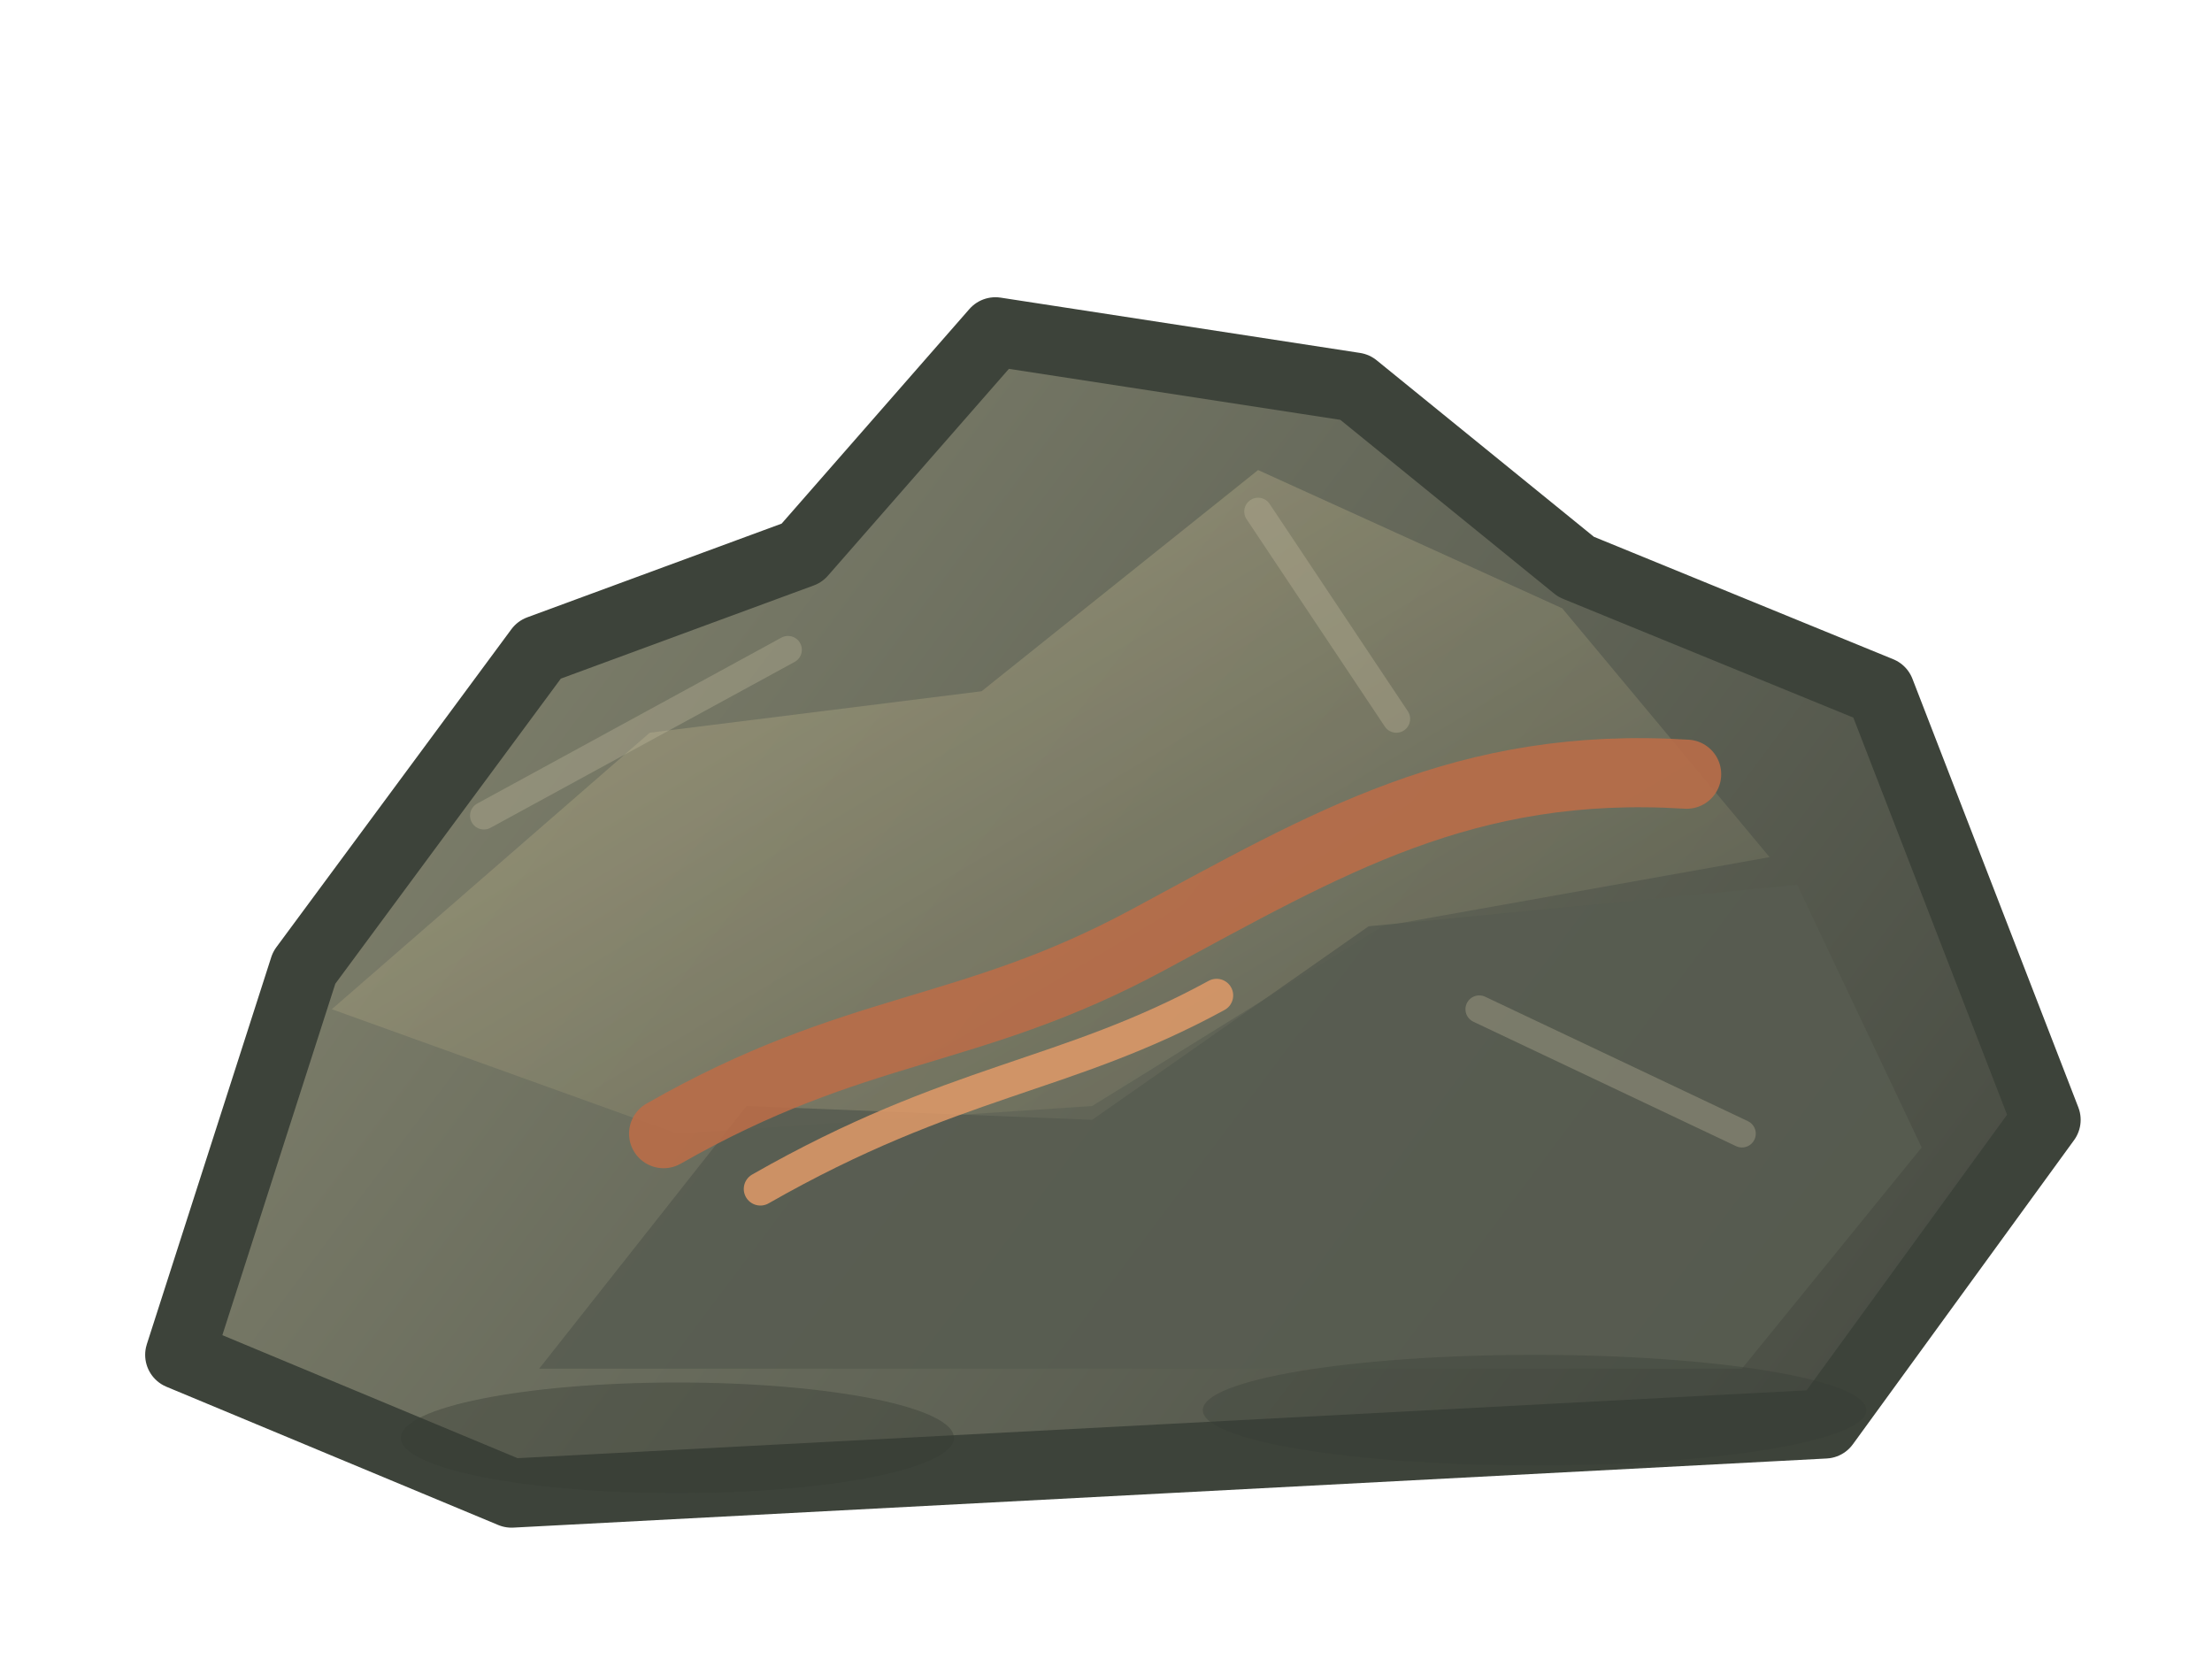
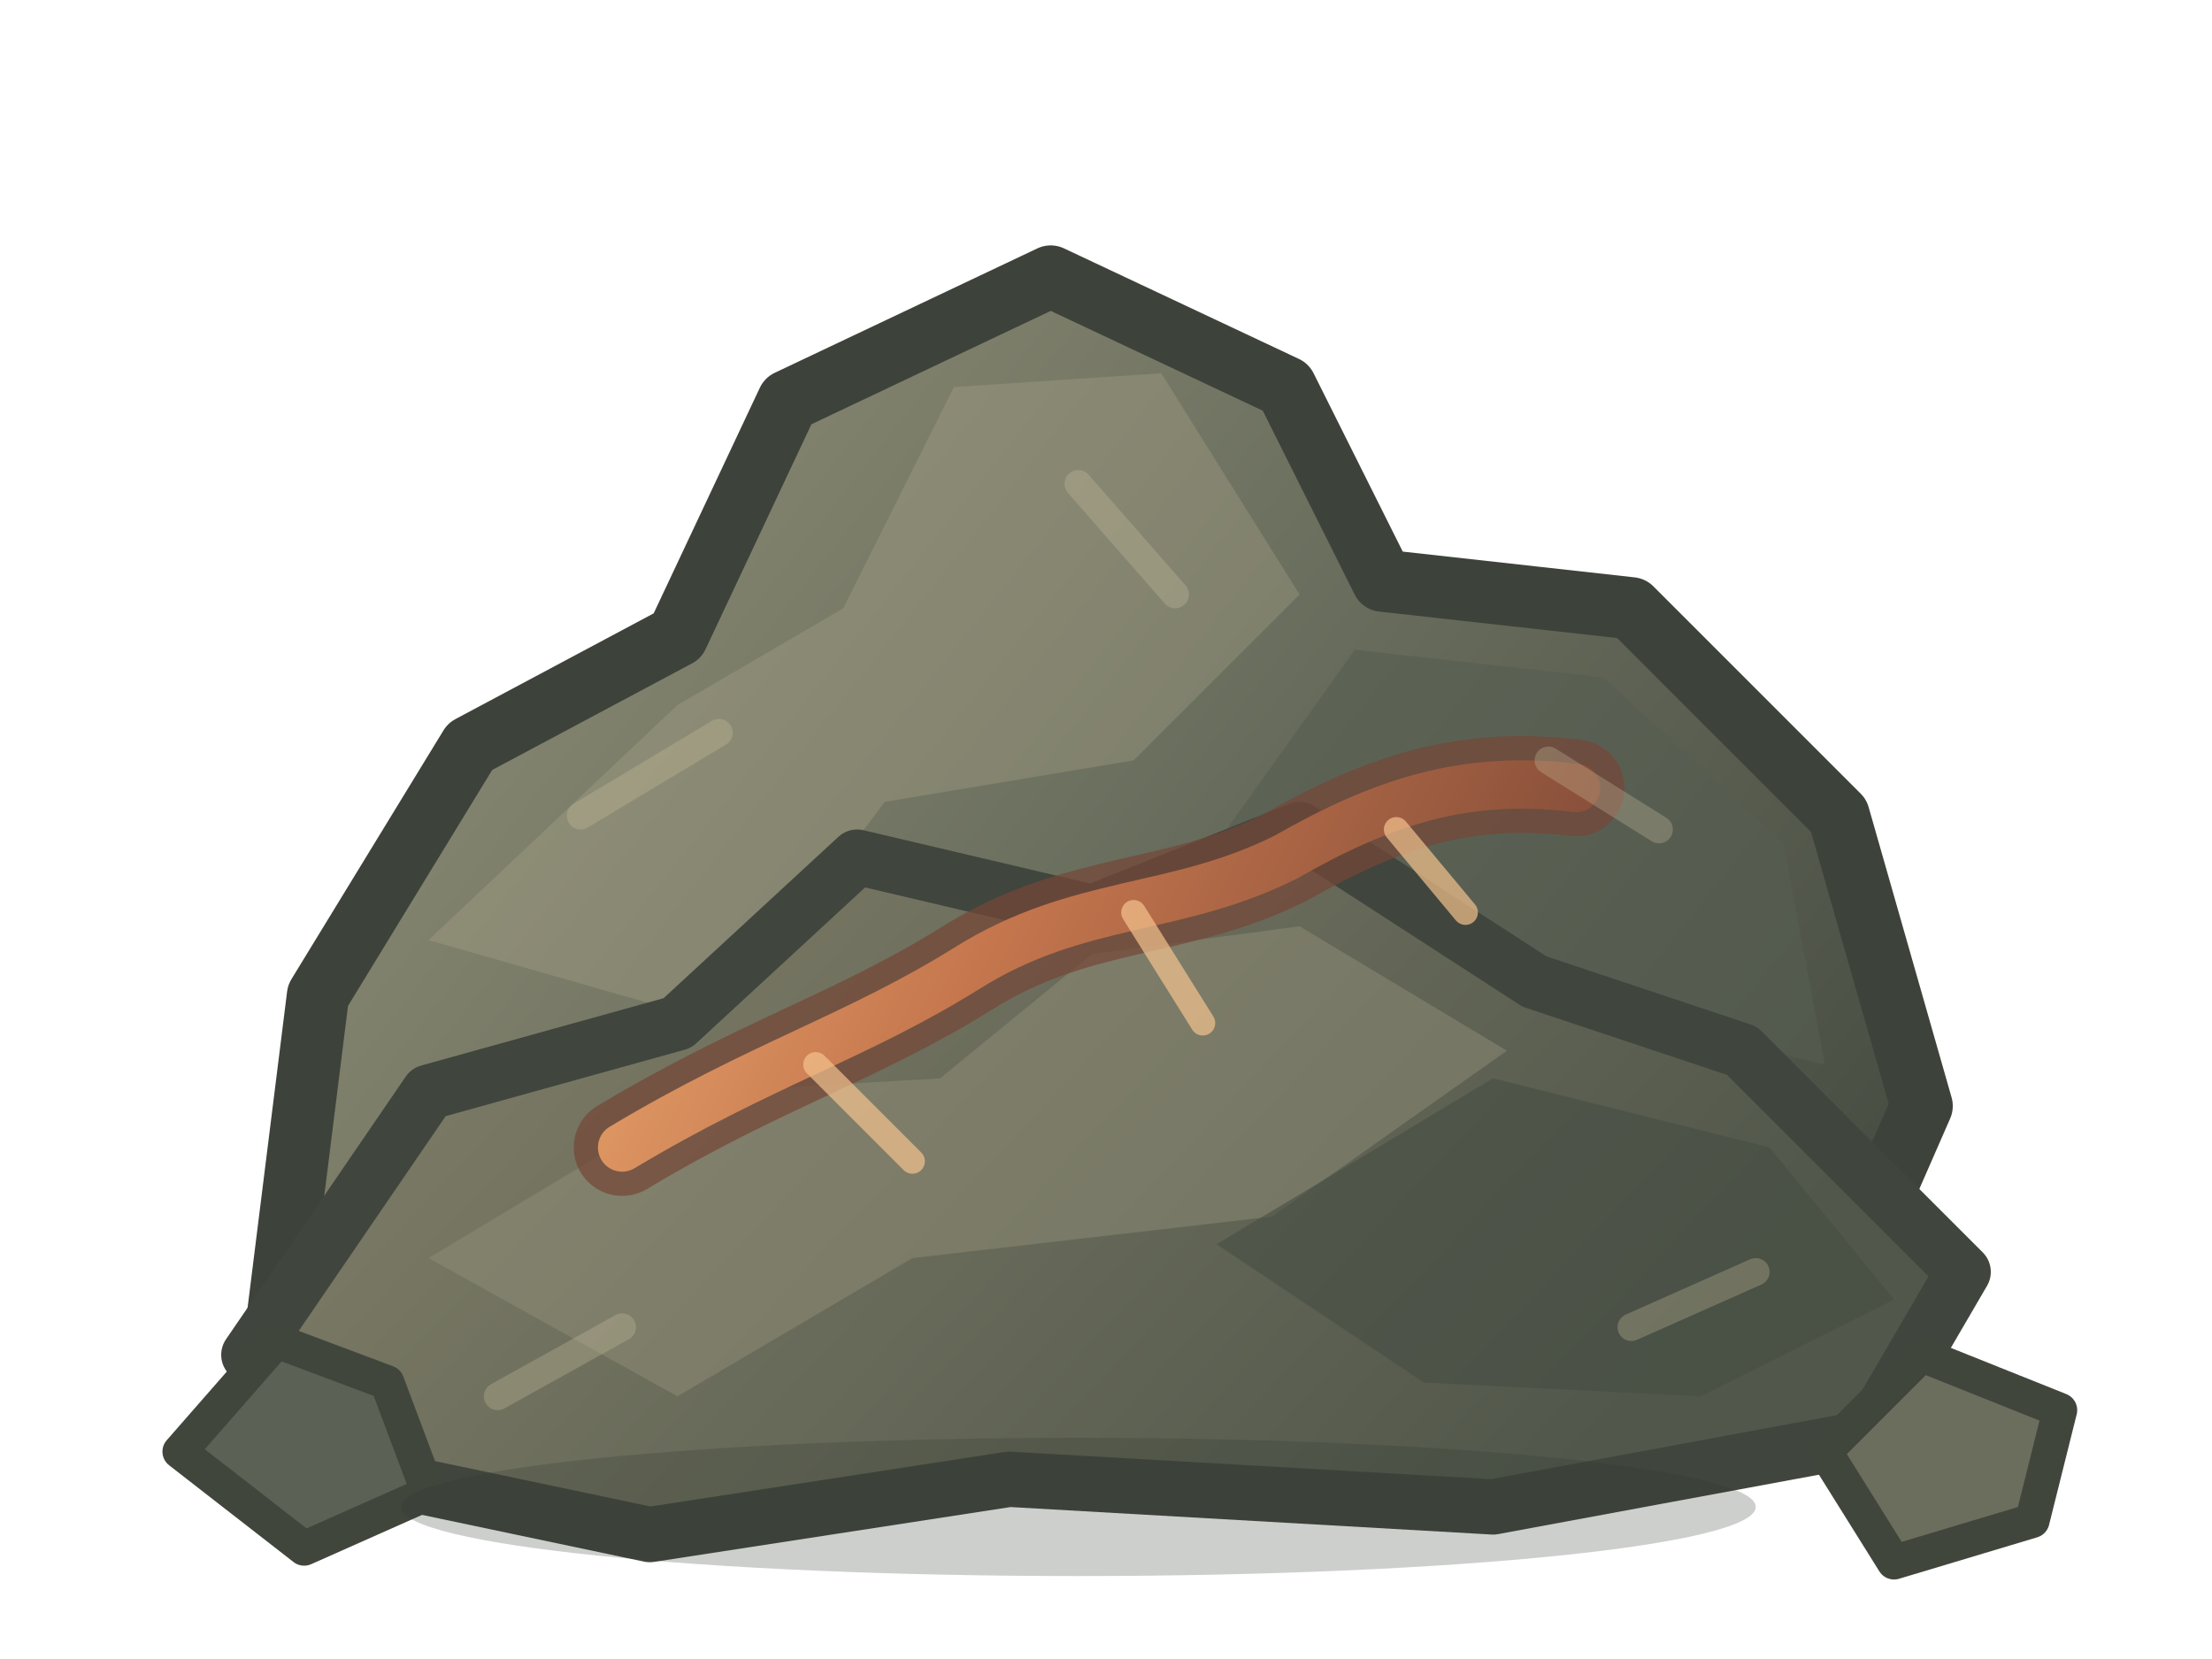
<svg xmlns="http://www.w3.org/2000/svg" viewBox="0 0 160 120">
  <defs>
-     <linearGradient id="stone" x1="18" y1="20" x2="135" y2="108" gradientUnits="userSpaceOnUse">
-       <stop offset="0" stop-color="#8a8a73" />
-       <stop offset=".48" stop-color="#686b5c" />
-       <stop offset="1" stop-color="#484c43" />
+     <linearGradient id="backStone" x1="22" y1="19" x2="125" y2="101" gradientUnits="userSpaceOnUse">
+       <stop offset="0" stop-color="#96947b" />
+       <stop offset=".52" stop-color="#6c705f" />
+       <stop offset="1" stop-color="#484d43" />
    </linearGradient>
-     <linearGradient id="face" x1="44" y1="38" x2="84" y2="105" gradientUnits="userSpaceOnUse">
-       <stop offset="0" stop-color="#a09b7d" />
-       <stop offset="1" stop-color="#5b5f51" />
+     <linearGradient id="frontStone" x1="43" y1="45" x2="111" y2="109" gradientUnits="userSpaceOnUse">
+       <stop offset="0" stop-color="#817f69" />
+       <stop offset="1" stop-color="#51574b" />
+     </linearGradient>
+     <linearGradient id="copper" x1="43" y1="48" x2="112" y2="81" gradientUnits="userSpaceOnUse">
+       <stop offset="0" stop-color="#efad72" />
+       <stop offset=".45" stop-color="#c5764d" />
+       <stop offset="1" stop-color="#7e4937" />
    </linearGradient>
  </defs>
  <g stroke-linecap="round" stroke-linejoin="round">
-     <path d="M13 98 22 70 39 47 58 40 72 24 98 28 114 41 136 50 148 81 132 103 37 108Z" fill="url(#stone)" stroke="#3d433a" stroke-width="5" />
-     <path d="M24 73 47 53 71 50 91 34 113 44 128 62 100 67 79 80 49 82Z" fill="url(#face)" opacity=".82" />
-     <path d="M39 99 54 80 79 81 99 67 130 64 139 83 126 99Z" fill="#575c50" opacity=".88" />
-     <path d="M48 82c14-8 22-7 35-14 13-7 23-13 39-12" fill="none" stroke="#b96d48" stroke-width="5" opacity=".9" />
-     <path d="M55 86c14-8 22-8 33-14" fill="none" stroke="#e19a68" stroke-width="2.4" opacity=".85" />
-     <path d="M35 59 57 47M91 37l10 15M107 73l19 9" stroke="#c5bea0" stroke-width="2" opacity=".32" />
-     <ellipse cx="49" cy="104" rx="20" ry="4" fill="#343a32" opacity=".38" />
-     <ellipse cx="111" cy="102" rx="24" ry="4" fill="#343a32" opacity=".3" />
+     <path d="M20 96 23 72 34 54 49 46 57 29 76 20 93 28 100 42 118 44 133 59 139 80 132 96Z" fill="url(#backStone)" stroke="#3d433a" stroke-width="4.5" />
+     <path d="M31 68 49 51 61 44 69 28 84 27 94 43 82 55 64 58 52 74Z" fill="#aaa58a" opacity=".34" />
+     <path d="M98 47 116 49 129 61 132 77 115 73 104 64 88 61Z" fill="#565d50" opacity=".62" />
+     <path d="M18 98 31 79 49 74 62 62 79 66 94 60 111 71 126 76 142 92 135 104 108 109 73 107 47 111 28 107Z" fill="url(#frontStone)" stroke="#40463d" stroke-width="4" />
+     <path d="M31 91 51 79 68 78 79 69 94 67 109 76 92 88 66 91 49 101Z" fill="#92917a" opacity=".45" />
+     <path d="M88 90 108 78 128 83 137 94 123 101 103 100Z" fill="#454b42" opacity=".58" />
+     <path d="M45 83c10-6 17-8 25-13 8-5 15-4 23-8 7-4 13-6 21-5" fill="none" stroke="#754638" stroke-width="7" opacity=".72" />
+     <path d="M45 83c10-6 17-8 25-13 8-5 15-4 23-8 7-4 13-6 21-5" fill="none" stroke="url(#copper)" stroke-width="3.5" />
+     <path d="M59 77 66 84M82 66l5 8M101 60l5 6" fill="none" stroke="#f4c28d" stroke-width="1.8" opacity=".7" />
+     <path d="M42 59 52 53M78 35l7 8M112 55l8 5M36 101l9-5M118 96l9-4" stroke="#cbc3a0" stroke-width="2" opacity=".3" />
+     <path d="M13 105 20 97 28 100 31 108 22 112Z" fill="#5b6154" stroke="#41463d" stroke-width="2.5" />
+     <path d="M132 105 139 98 149 102 147 110 137 113Z" fill="#6b6e5c" stroke="#41463d" stroke-width="2.5" />
+     <ellipse cx="78" cy="109" rx="49" ry="5" fill="#30372f" opacity=".24" />
  </g>
</svg>
